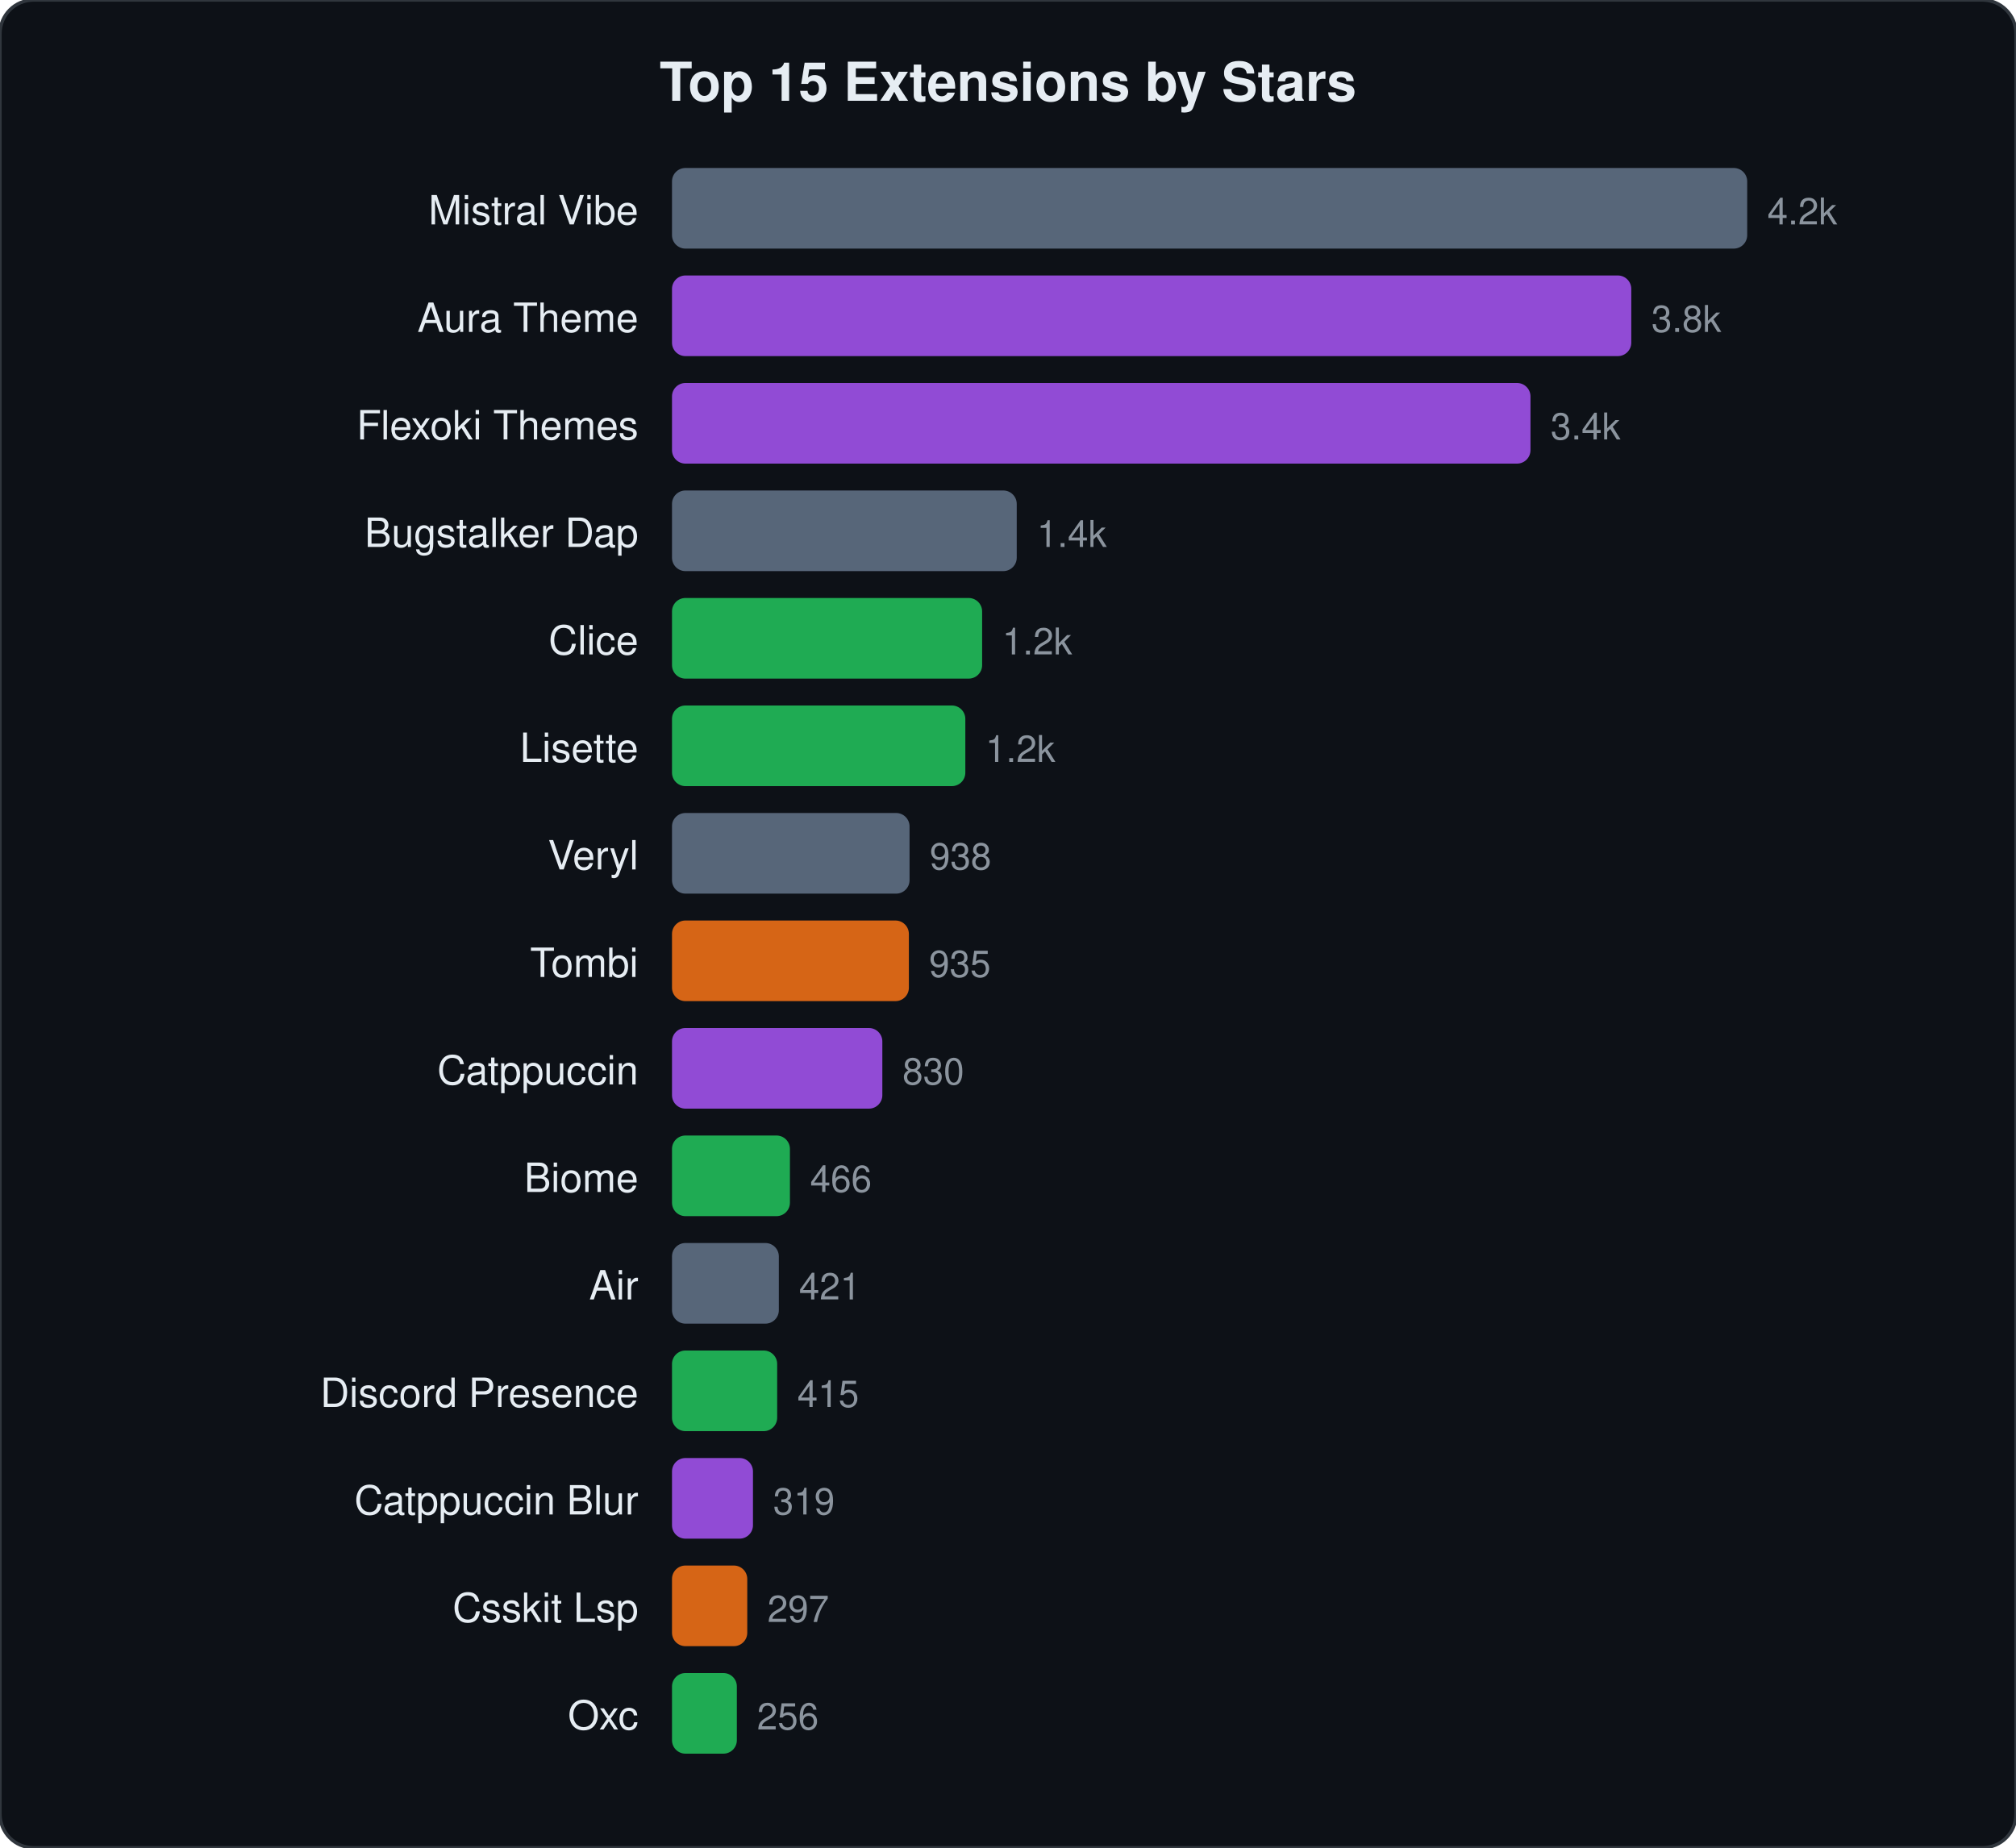
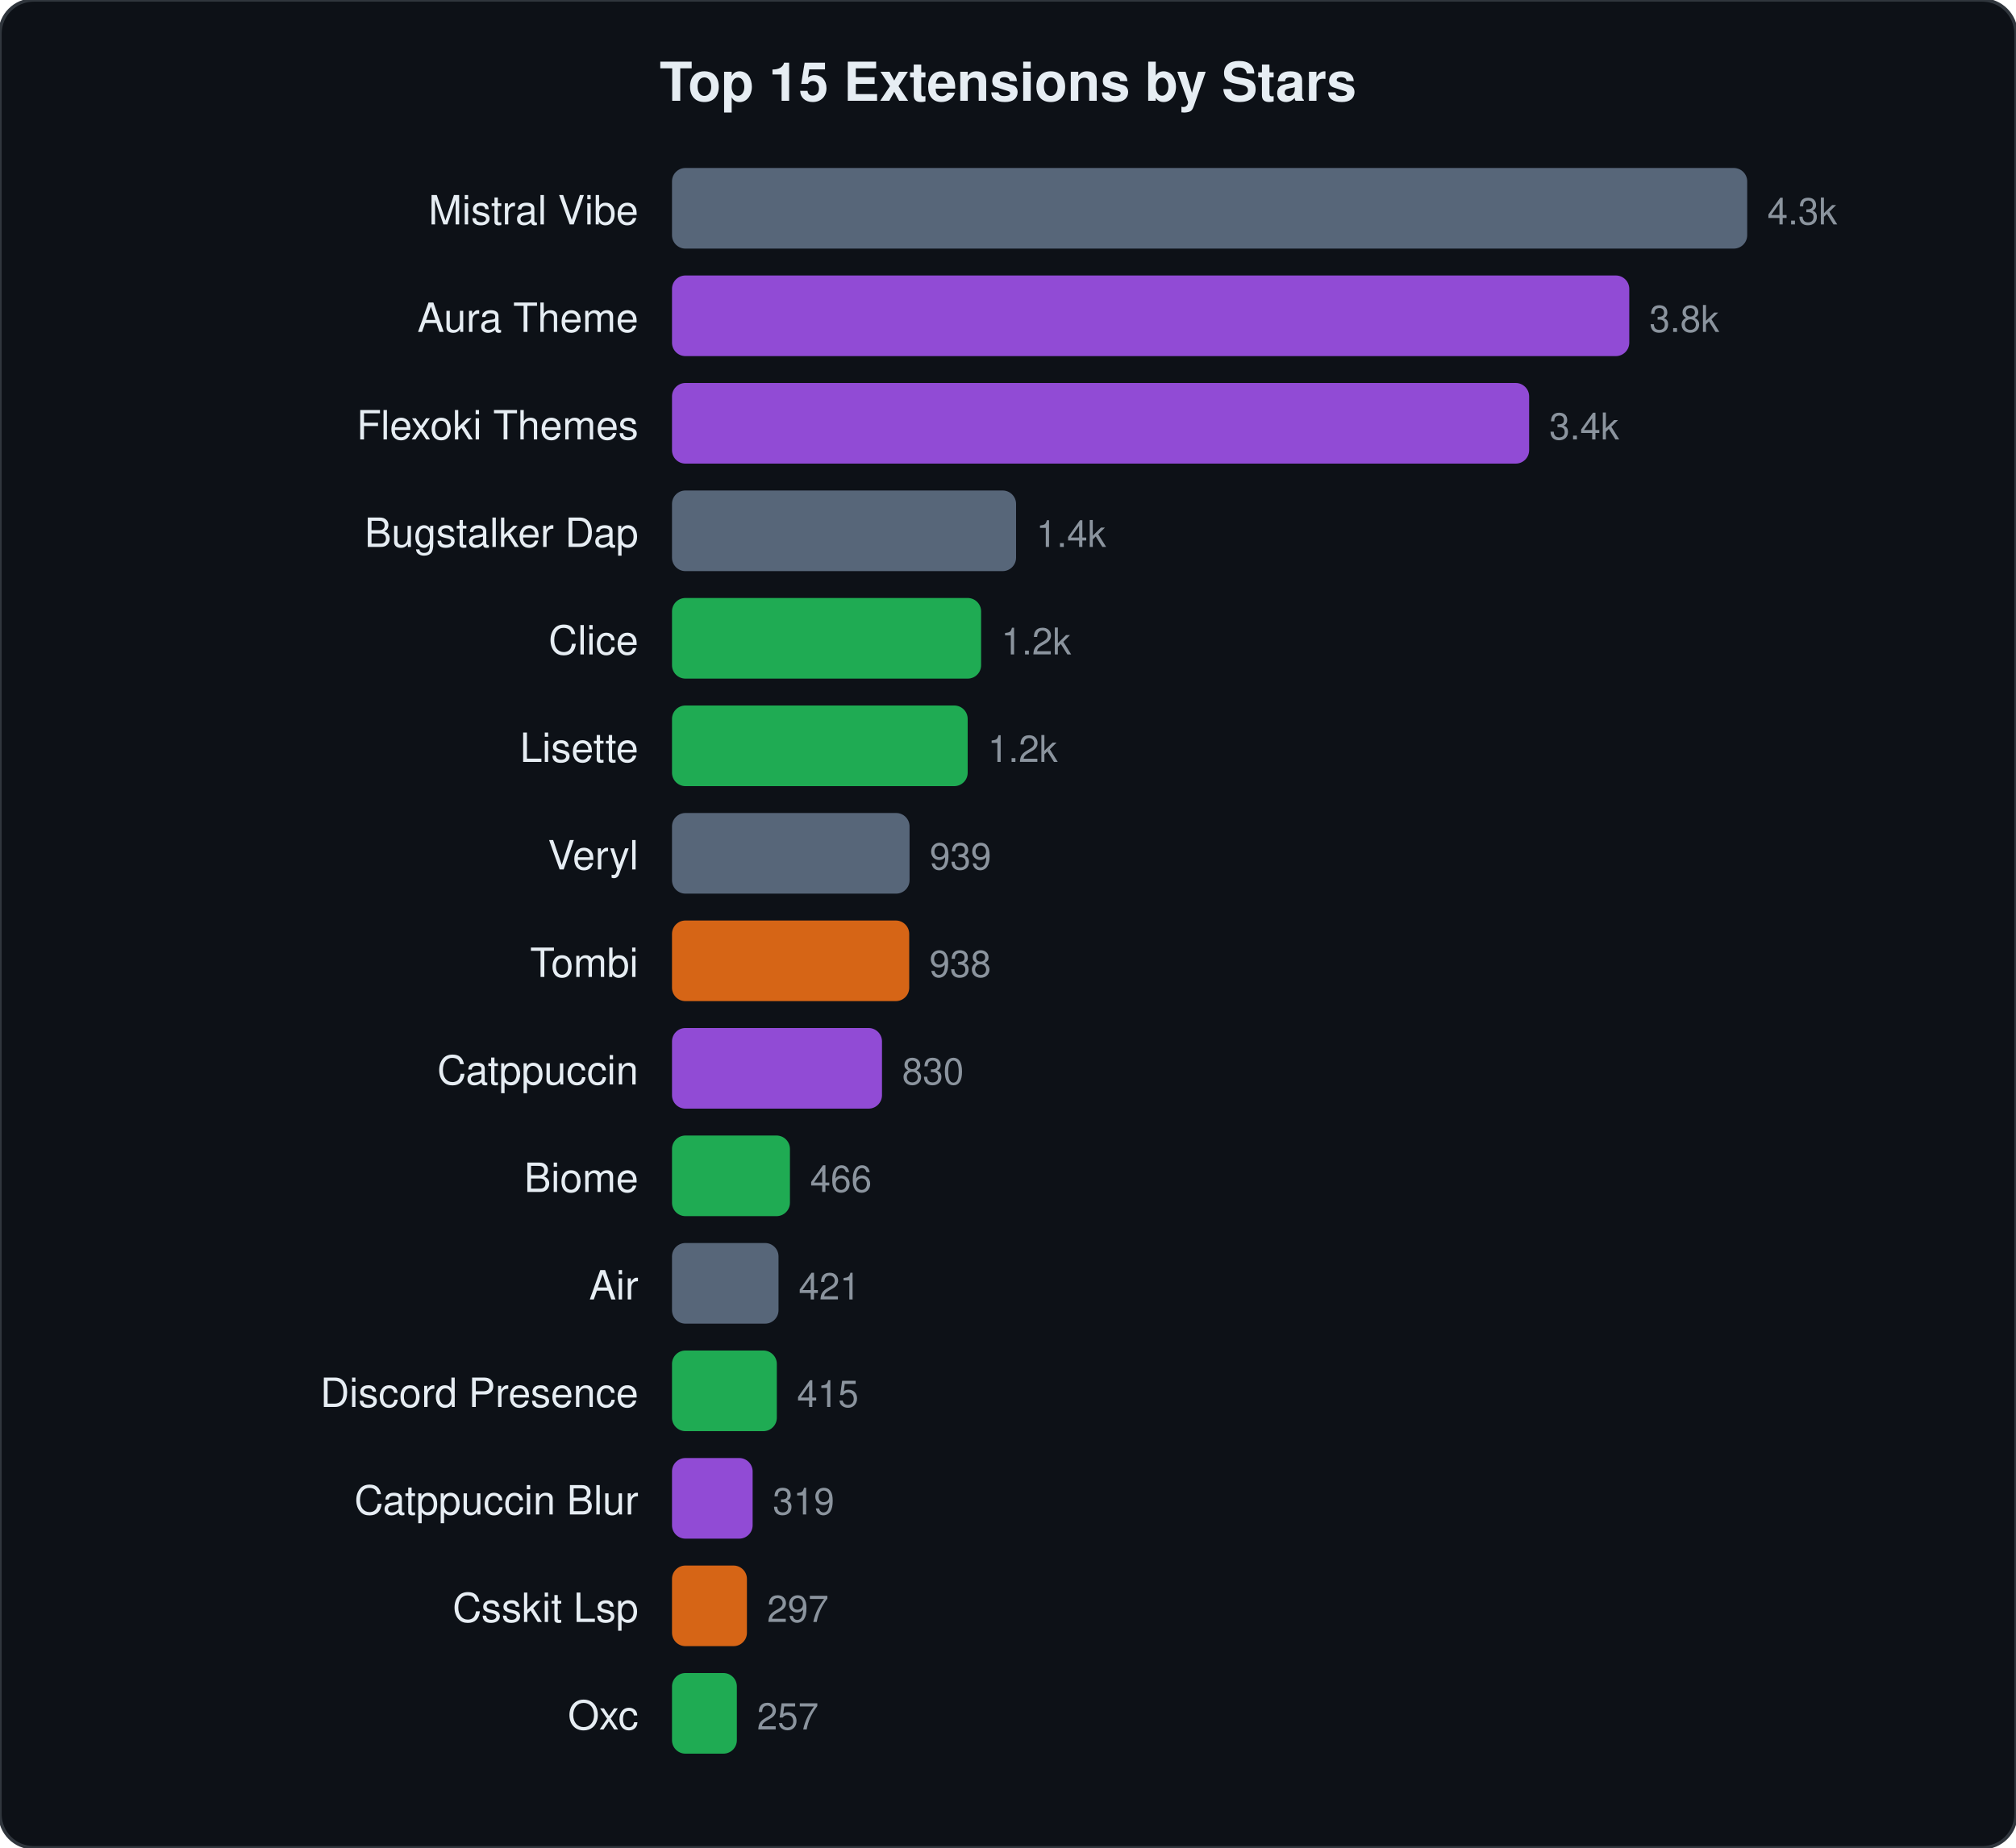
<svg xmlns="http://www.w3.org/2000/svg" viewBox="0 0 600 550" width="600" height="550">
  <style>text{font-family:-apple-system,BlinkMacSystemFont,"Segoe UI",Helvetica,Arial,sans-serif;fill:#e6edf3}.name{font-size:12px}.stars{font-size:11px;fill:#8b949e}.title{font-size:16px;font-weight:600}</style>
  <rect width="600" height="550" rx="10" fill="#0d1117" stroke="#30363d" stroke-width="1" />
  <text x="300" y="30" text-anchor="middle" class="title">Top 15 Extensions by Stars</text>
  <text x="190" y="66.8" text-anchor="end" class="name">Mistral Vibe</text>
  <rect x="200" y="50.0" width="320.0" height="24" rx="4" fill="#64748b" opacity="0.85" />
-   <text x="526.0" y="66.8" class="stars">4.2k</text>
+   <text x="526.0" y="66.8" class="stars">4.3k</text>
  <text x="190" y="98.8" text-anchor="end" class="name">Aura Theme</text>
-   <rect x="200" y="82.0" width="285.5" height="24" rx="4" fill="#a855f7" opacity="0.85" />
-   <text x="491.5" y="98.8" class="stars">3.8k</text>
+   <rect x="200" y="82.0" width="284.9" height="24" rx="4" fill="#a855f7" opacity="0.85" />
+   <text x="490.9" y="98.8" class="stars">3.8k</text>
  <text x="190" y="130.8" text-anchor="end" class="name">Flexoki Themes</text>
-   <rect x="200" y="114.0" width="255.5" height="24" rx="4" fill="#a855f7" opacity="0.85" />
-   <text x="461.5" y="130.8" class="stars">3.4k</text>
+   <rect x="200" y="114.0" width="255.1" height="24" rx="4" fill="#a855f7" opacity="0.85" />
+   <text x="461.1" y="130.8" class="stars">3.4k</text>
  <text x="190" y="162.8" text-anchor="end" class="name">Bugstalker Dap</text>
-   <rect x="200" y="146.0" width="102.6" height="24" rx="4" fill="#64748b" opacity="0.85" />
-   <text x="308.6" y="162.8" class="stars">1.4k</text>
+   <rect x="200" y="146.0" width="102.4" height="24" rx="4" fill="#64748b" opacity="0.85" />
+   <text x="308.4" y="162.8" class="stars">1.4k</text>
  <text x="190" y="194.8" text-anchor="end" class="name">Clice</text>
-   <rect x="200" y="178.0" width="92.3" height="24" rx="4" fill="#22c55e" opacity="0.85" />
-   <text x="298.3" y="194.8" class="stars">1.2k</text>
+   <rect x="200" y="178.0" width="92.0" height="24" rx="4" fill="#22c55e" opacity="0.85" />
+   <text x="298.0" y="194.8" class="stars">1.2k</text>
  <text x="190" y="226.8" text-anchor="end" class="name">Lisette</text>
-   <rect x="200" y="210.0" width="87.3" height="24" rx="4" fill="#22c55e" opacity="0.85" />
-   <text x="293.3" y="226.8" class="stars">1.2k</text>
+   <rect x="200" y="210.0" width="88.0" height="24" rx="4" fill="#22c55e" opacity="0.85" />
+   <text x="294.0" y="226.8" class="stars">1.2k</text>
  <text x="190" y="258.8" text-anchor="end" class="name">Veryl</text>
  <rect x="200" y="242.0" width="70.7" height="24" rx="4" fill="#64748b" opacity="0.85" />
-   <text x="276.7" y="258.8" class="stars">938</text>
+   <text x="276.7" y="258.8" class="stars">939</text>
  <text x="190" y="290.8" text-anchor="end" class="name">Tombi</text>
-   <rect x="200" y="274.0" width="70.5" height="24" rx="4" fill="#f97316" opacity="0.85" />
-   <text x="276.5" y="290.8" class="stars">935</text>
+   <rect x="200" y="274.0" width="70.6" height="24" rx="4" fill="#f97316" opacity="0.85" />
+   <text x="276.6" y="290.8" class="stars">938</text>
  <text x="190" y="322.8" text-anchor="end" class="name">Catppuccin</text>
-   <rect x="200" y="306.0" width="62.6" height="24" rx="4" fill="#a855f7" opacity="0.85" />
-   <text x="268.6" y="322.8" class="stars">830</text>
+   <rect x="200" y="306.0" width="62.5" height="24" rx="4" fill="#a855f7" opacity="0.85" />
+   <text x="268.5" y="322.8" class="stars">830</text>
  <text x="190" y="354.8" text-anchor="end" class="name">Biome</text>
  <rect x="200" y="338.0" width="35.1" height="24" rx="4" fill="#22c55e" opacity="0.85" />
  <text x="241.1" y="354.8" class="stars">466</text>
  <text x="190" y="386.8" text-anchor="end" class="name">Air</text>
-   <rect x="200" y="370.0" width="31.8" height="24" rx="4" fill="#64748b" opacity="0.85" />
-   <text x="237.8" y="386.8" class="stars">421</text>
+   <rect x="200" y="370.0" width="31.7" height="24" rx="4" fill="#64748b" opacity="0.85" />
+   <text x="237.7" y="386.8" class="stars">421</text>
  <text x="190" y="418.8" text-anchor="end" class="name">Discord Presence</text>
-   <rect x="200" y="402.0" width="31.3" height="24" rx="4" fill="#22c55e" opacity="0.85" />
-   <text x="237.3" y="418.8" class="stars">415</text>
+   <rect x="200" y="402.0" width="31.2" height="24" rx="4" fill="#22c55e" opacity="0.85" />
+   <text x="237.2" y="418.8" class="stars">415</text>
  <text x="190" y="450.8" text-anchor="end" class="name">Catppuccin Blur</text>
-   <rect x="200" y="434.0" width="24.1" height="24" rx="4" fill="#a855f7" opacity="0.85" />
-   <text x="230.1" y="450.8" class="stars">319</text>
+   <rect x="200" y="434.0" width="24.0" height="24" rx="4" fill="#a855f7" opacity="0.85" />
+   <text x="230.0" y="450.8" class="stars">319</text>
  <text x="190" y="482.8" text-anchor="end" class="name">Csskit Lsp</text>
-   <rect x="200" y="466.0" width="22.4" height="24" rx="4" fill="#f97316" opacity="0.85" />
-   <text x="228.4" y="482.8" class="stars">297</text>
+   <rect x="200" y="466.0" width="22.3" height="24" rx="4" fill="#f97316" opacity="0.85" />
+   <text x="228.3" y="482.8" class="stars">297</text>
  <text x="190" y="514.8" text-anchor="end" class="name">Oxc</text>
  <rect x="200" y="498.0" width="19.3" height="24" rx="4" fill="#22c55e" opacity="0.85" />
-   <text x="225.3" y="514.8" class="stars">256</text>
+   <text x="225.3" y="514.8" class="stars">257</text>
</svg>
